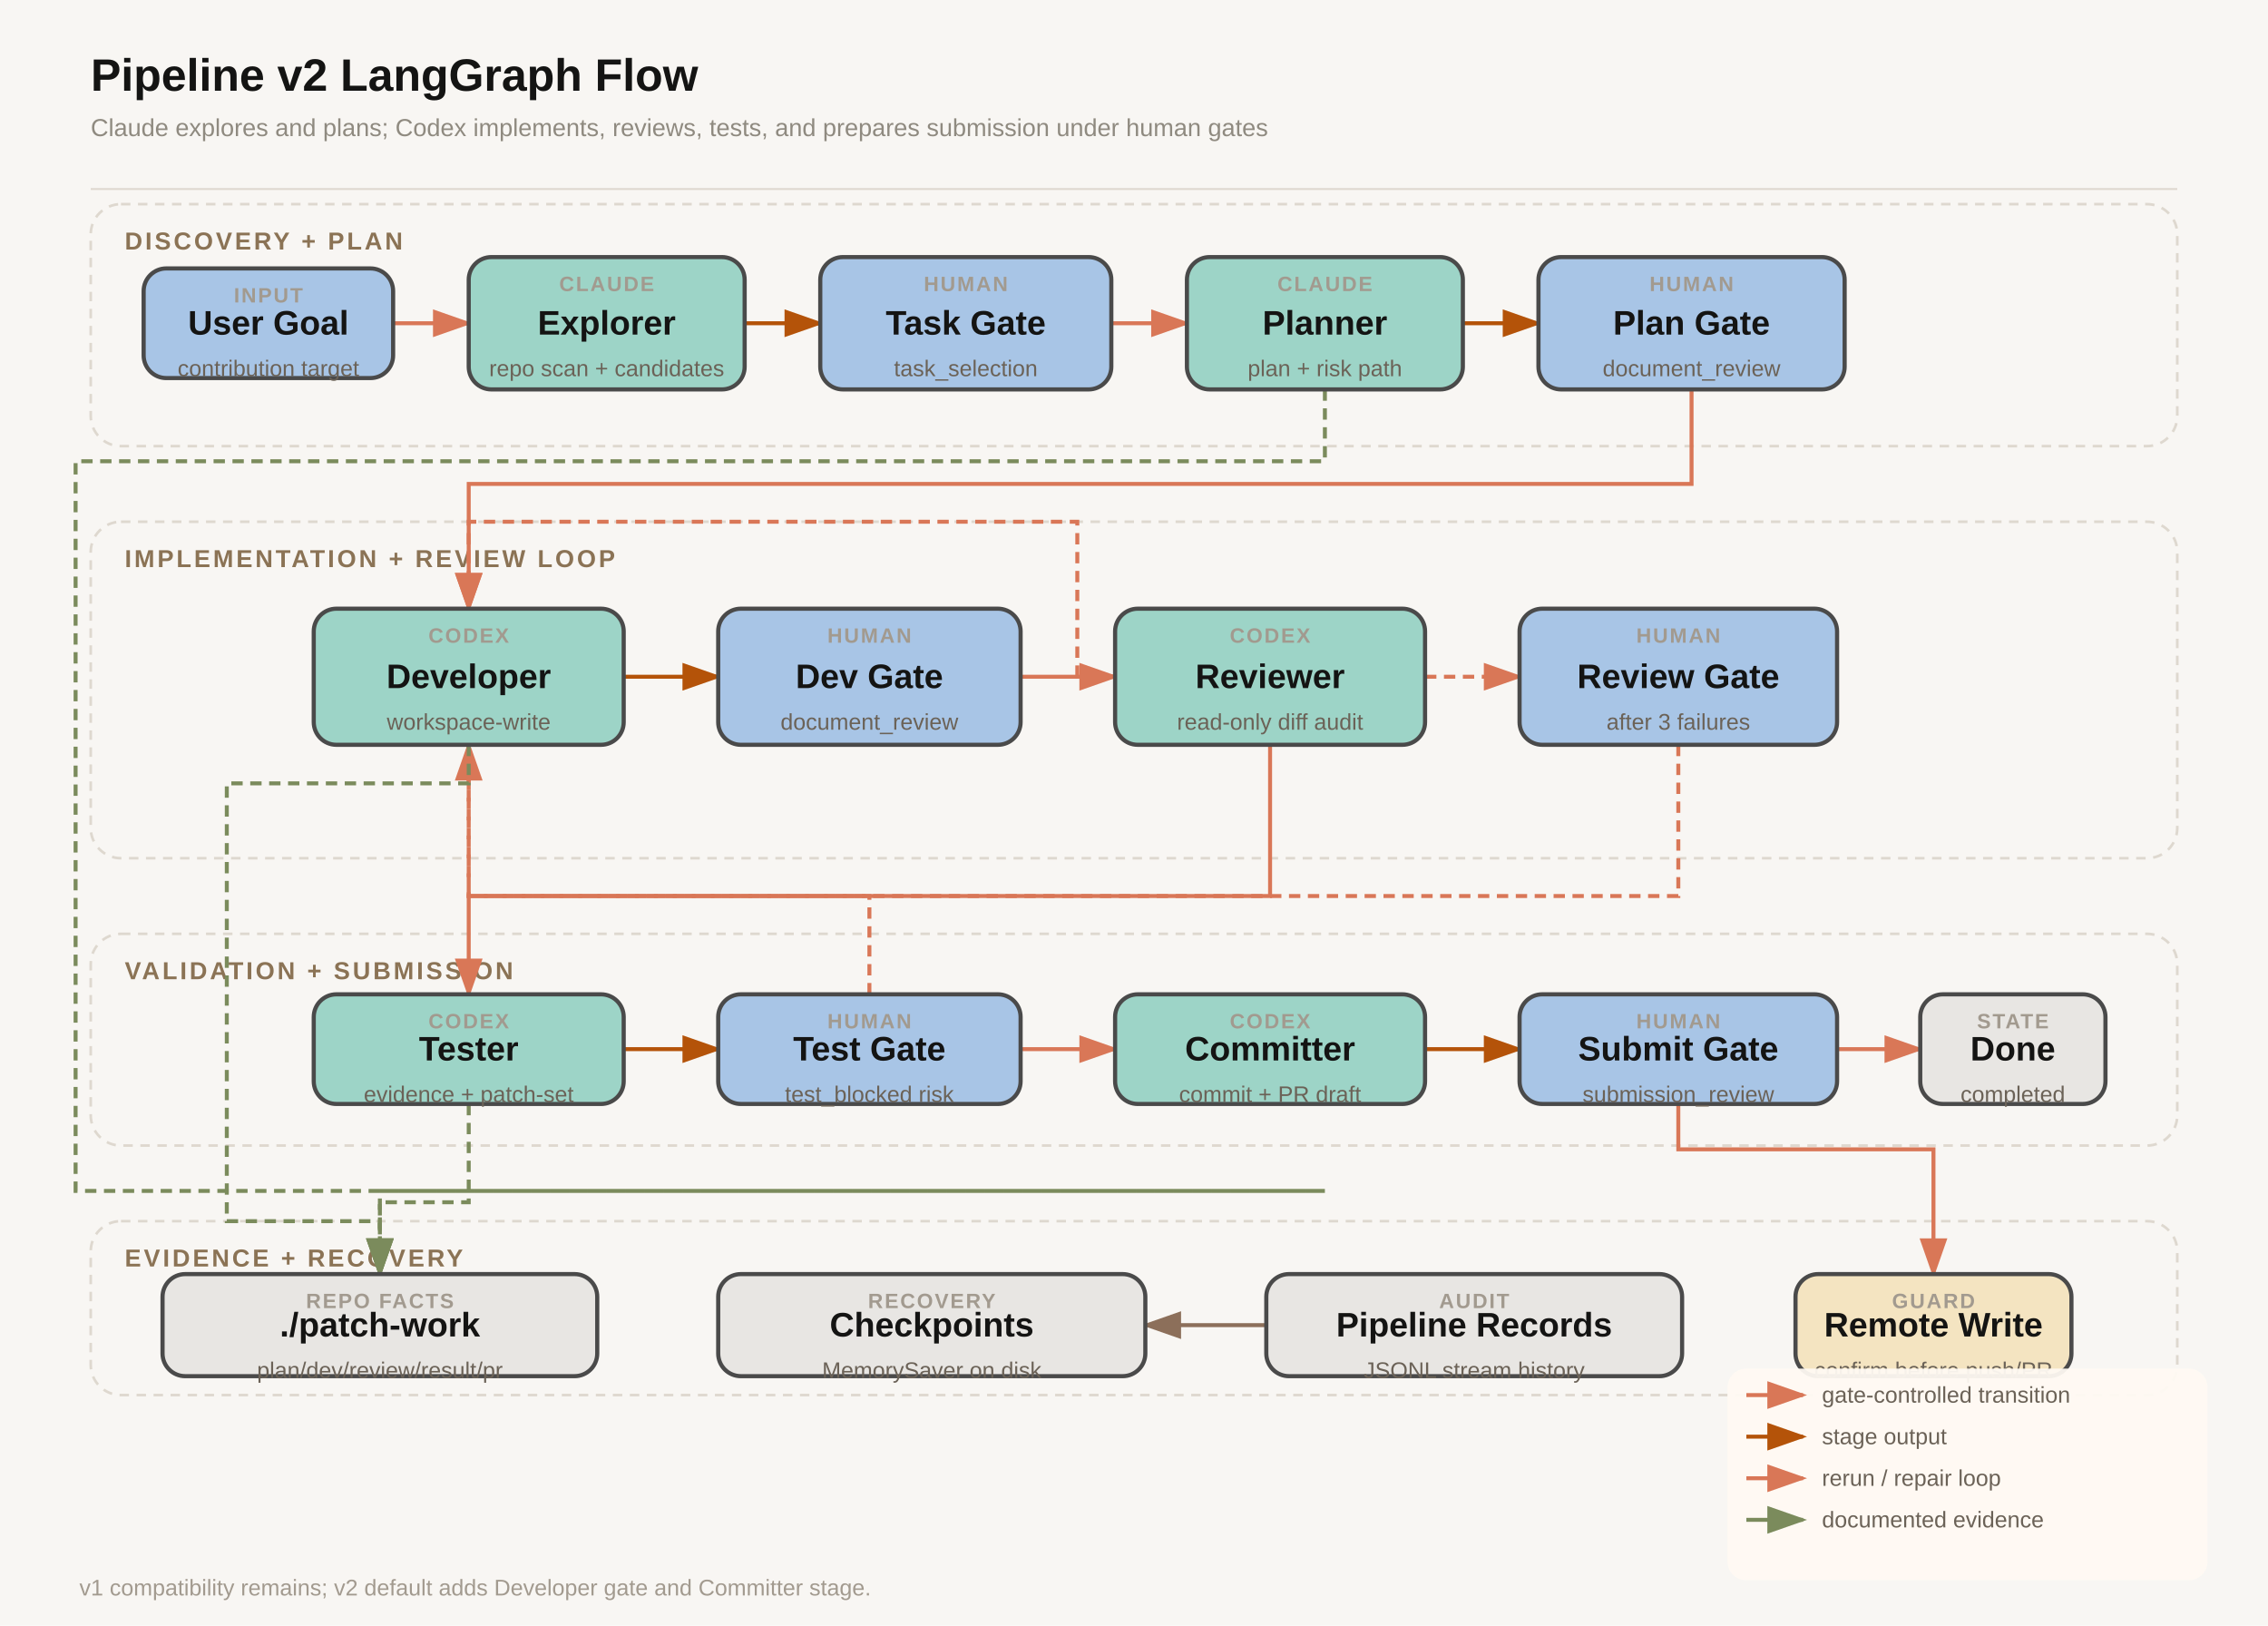
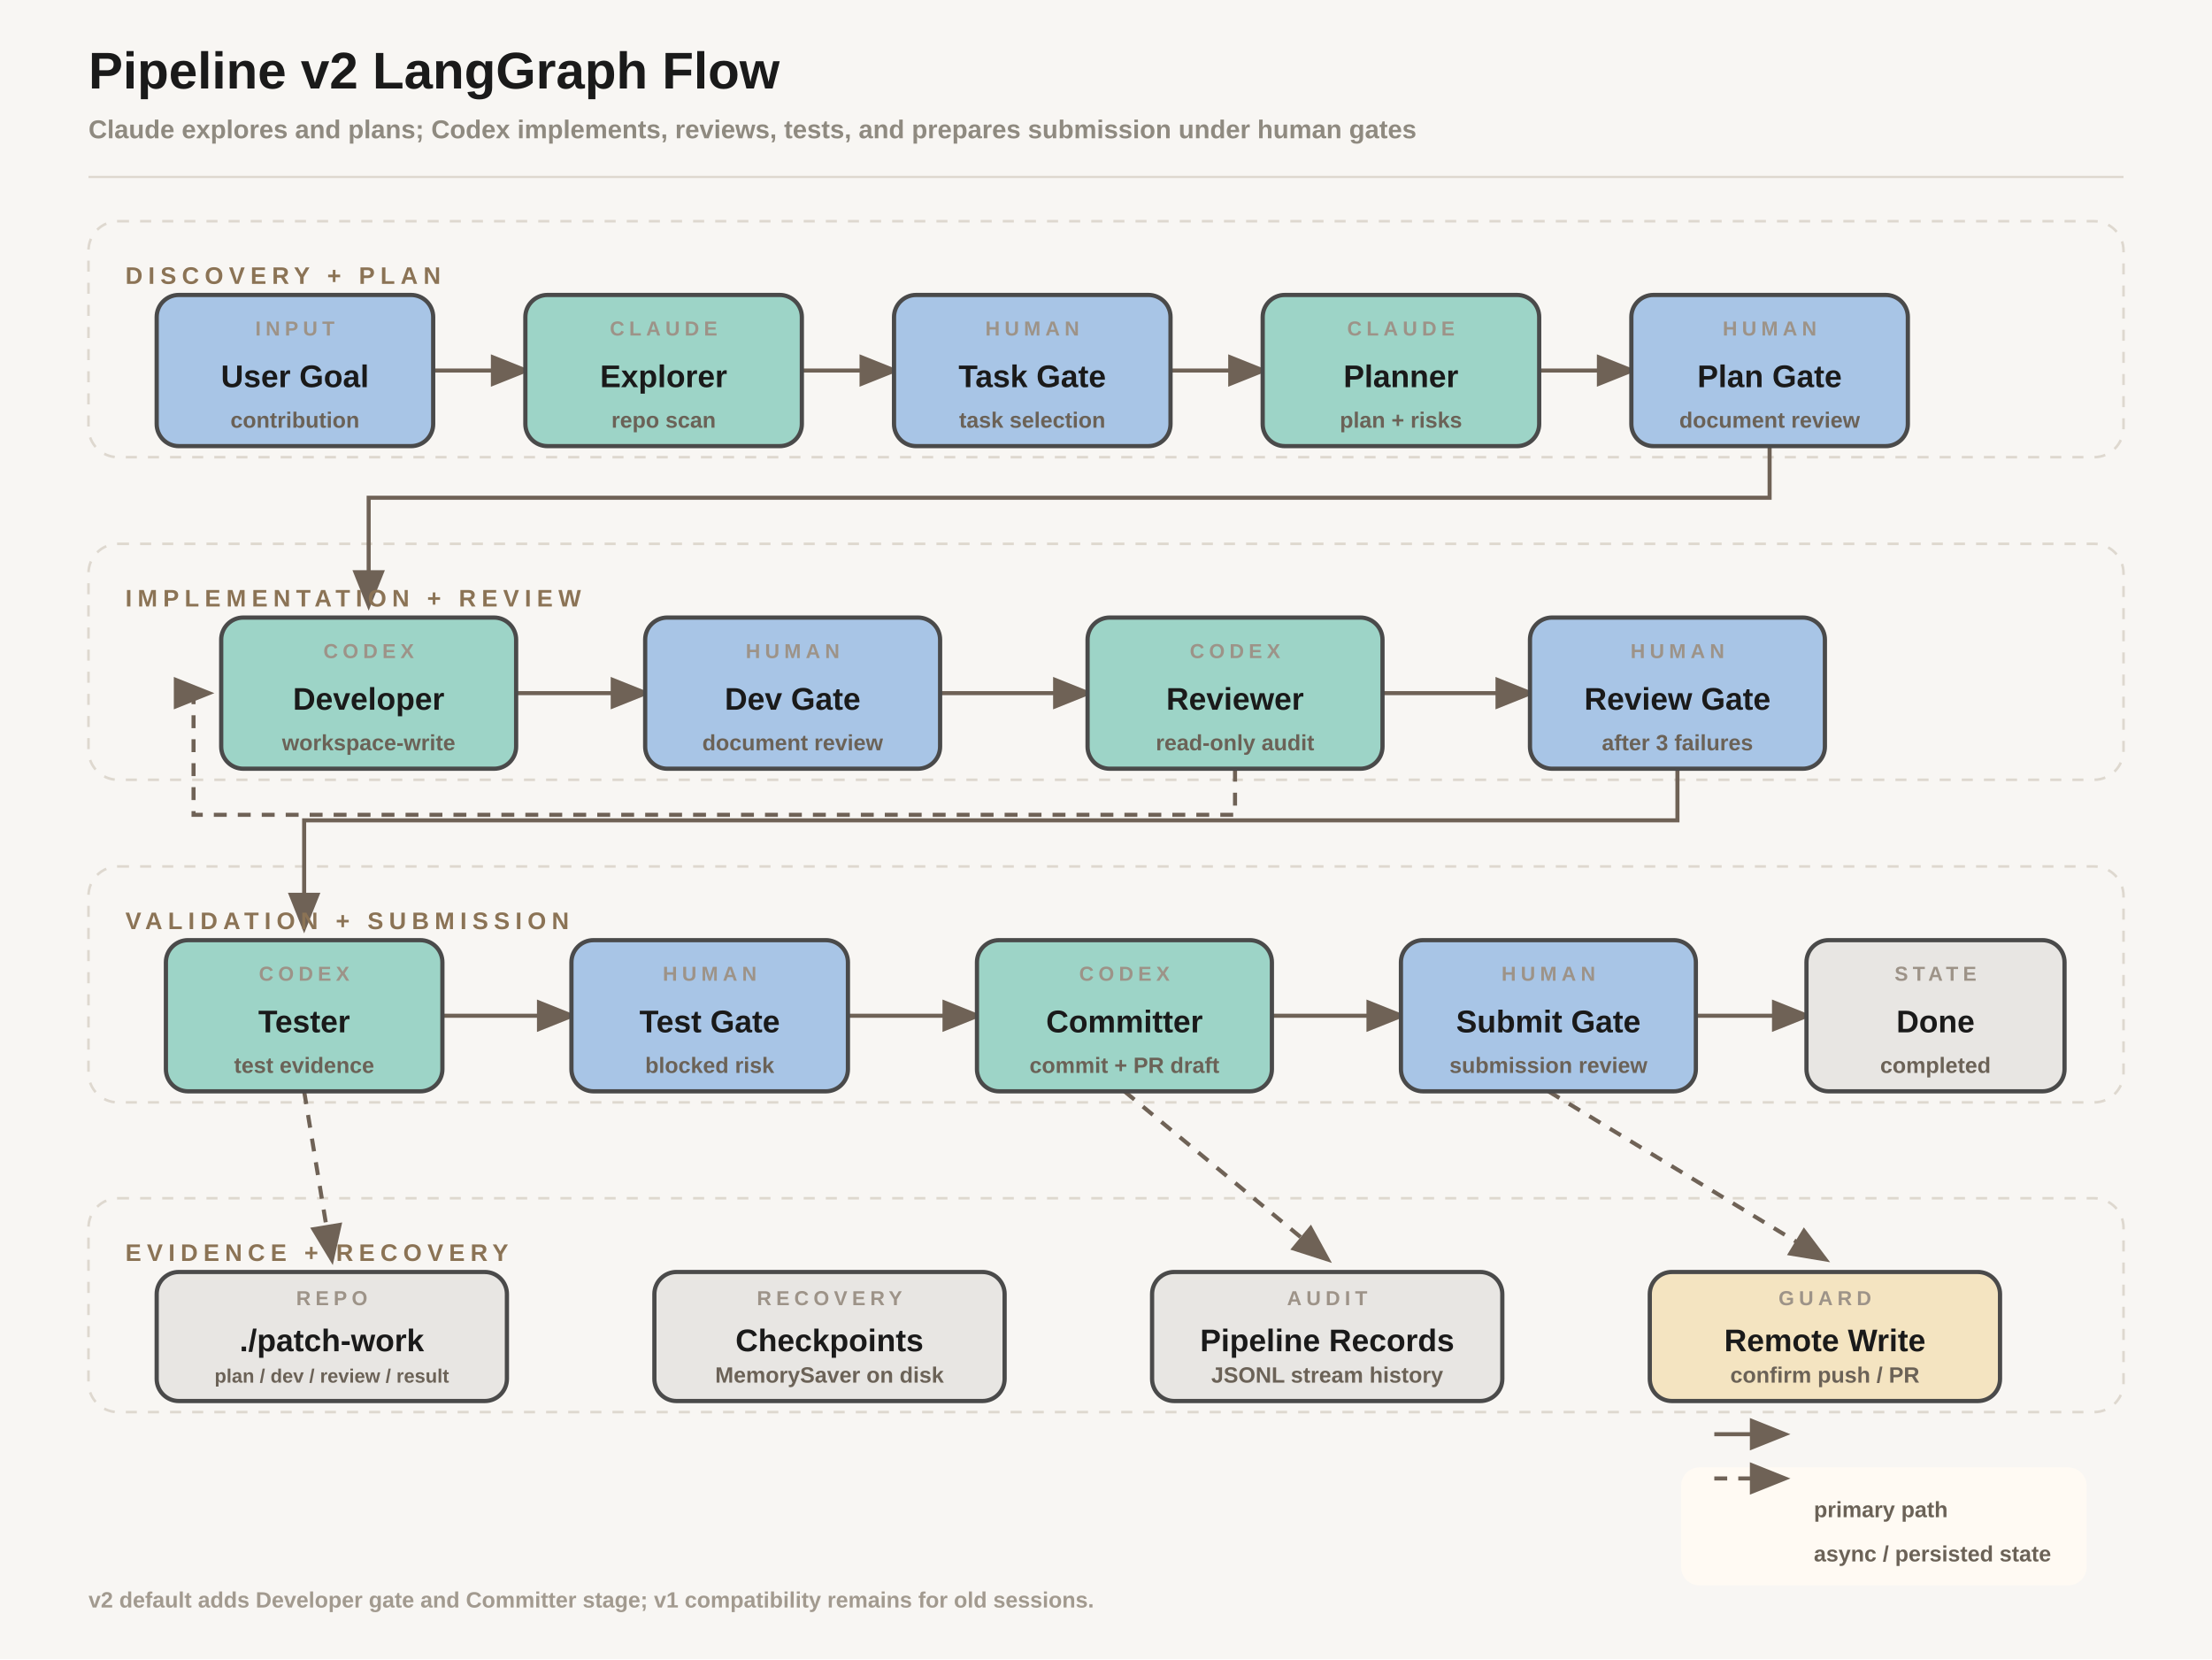
- <svg xmlns="http://www.w3.org/2000/svg" viewBox="0 0 1200 860" width="1200" height="860">
+ <svg xmlns="http://www.w3.org/2000/svg" viewBox="0 0 1200 900" width="1200" height="900">
  <defs>
-     <marker id="arrowA" markerWidth="10" markerHeight="7" refX="9" refY="3.5" orient="auto">
-       <polygon points="0 0, 10 3.5, 0 7" fill="#d97757" />
-     </marker>
-     <marker id="arrowB" markerWidth="10" markerHeight="7" refX="9" refY="3.5" orient="auto">
-       <polygon points="0 0, 10 3.5, 0 7" fill="#7b8b5c" />
-     </marker>
-     <marker id="arrowC" markerWidth="10" markerHeight="7" refX="9" refY="3.5" orient="auto">
-       <polygon points="0 0, 10 3.5, 0 7" fill="#8c6f5a" />
-     </marker>
-     <marker id="arrowE" markerWidth="10" markerHeight="7" refX="9" refY="3.5" orient="auto">
-       <polygon points="0 0, 10 3.5, 0 7" fill="#b45309" />
-     </marker>
-     <marker id="arrowF" markerWidth="10" markerHeight="7" refX="9" refY="3.5" orient="auto">
-       <polygon points="0 0, 10 3.5, 0 7" fill="#9a6fb0" />
-     </marker>
-     <marker id="arrowG" markerWidth="10" markerHeight="7" refX="9" refY="3.5" orient="auto">
-       <polygon points="0 0, 10 3.5, 0 7" fill="#d97757" />
-     </marker>
-     <marker id="arrowH" markerWidth="10" markerHeight="7" refX="9" refY="3.5" orient="auto">
-       <polygon points="0 0, 10 3.5, 0 7" fill="#8f8a80" />
+     <marker id="arrow" markerWidth="10" markerHeight="8" refX="8.5" refY="4" orient="auto">
+       <polygon points="0 0, 10 4, 0 8" fill="#6f6256" />
    </marker>
    <style>
-     text { font-family: -apple-system, BlinkMacSystemFont, 'Segoe UI', 'Helvetica Neue', Arial, 'PingFang SC', 'Microsoft YaHei', 'Microsoft JhengHei', 'SimHei', sans-serif; }
-     .title { font-size: 24px; font-weight: 700; fill: #141413; }
-     .subtitle { font-size: 13px; font-weight: 500; fill: #8f8a80; }
-     .section { font-size: 13px; font-weight: 700; fill: #8b7355; letter-spacing: 1.4px; }
-     .section-sub { font-size: 12px; font-weight: 500; fill: #b4aba0; }
-     .node-title { font-size: 18px; font-weight: 700; fill: #141413; }
-     .node-sub { font-size: 12px; font-weight: 500; fill: #6b6257; }
-     .node-type { font-size: 11px; font-weight: 700; fill: #a29a8f; letter-spacing: 0.08em; }
-     .arrow-label { font-size: 12px; font-weight: 600; fill: #6b6257; }
-     .legend { font-size: 12px; font-weight: 500; fill: #6b6257; }
-     .footnote { font-size: 12px; font-weight: 500; fill: #a29a8f; }
+       text { font-family: -apple-system, BlinkMacSystemFont, 'Segoe UI', 'Helvetica Neue', Arial, 'PingFang SC', 'Microsoft YaHei', 'Microsoft JhengHei', 'SimHei', sans-serif; letter-spacing: 0; }
+       .title { font-size: 28px; font-weight: 800; fill: #1a1a1a; }
+       .subtitle { font-size: 14px; font-weight: 600; fill: #8f8a80; }
+       .section { font-size: 13px; font-weight: 800; fill: #8b7355; letter-spacing: 3px; }
+       .node-type { font-size: 11px; font-weight: 800; fill: #9d9388; letter-spacing: 2.5px; }
+       .node-title { font-weight: 800; fill: #1a1a1a; }
+       .node-sub { font-size: 12px; font-weight: 650; fill: #6b6257; }
+       .footnote { font-size: 12px; font-weight: 650; fill: #a29a8f; }
+       .legend { font-size: 12px; font-weight: 750; fill: #6b6257; }
    </style>
  </defs>
-   <rect width="1200.0" height="860.0" fill="#f8f6f3" />
-   <text x="48.0" y="48" text-anchor="start" class="title">Pipeline v2 LangGraph Flow</text>
-   <text x="48.0" y="72" text-anchor="start" class="subtitle">Claude explores and plans; Codex implements, reviews, tests, and prepares submission under human gates</text>
-   <line x1="48" y1="100" x2="1152.0" y2="100" stroke="#ded8cf" stroke-width="1" />
-   <rect x="48.0" y="108.0" width="1104.0" height="128.0" rx="16.0" fill="none" stroke="#ded8cf" stroke-width="1.4" stroke-dasharray="5 4" />
-   <text x="66.0" y="132.0" class="section">DISCOVERY + PLAN</text>
-   <rect x="48.0" y="276.0" width="1104.0" height="178.0" rx="16.0" fill="none" stroke="#ded8cf" stroke-width="1.4" stroke-dasharray="5 4" />
-   <text x="66.0" y="300.0" class="section">IMPLEMENTATION + REVIEW LOOP</text>
-   <rect x="48.0" y="494.0" width="1104.0" height="112.0" rx="16.0" fill="none" stroke="#ded8cf" stroke-width="1.4" stroke-dasharray="5 4" />
-   <text x="66.0" y="518.0" class="section">VALIDATION + SUBMISSION</text>
-   <rect x="48.0" y="646.0" width="1104.0" height="92.0" rx="16.0" fill="none" stroke="#ded8cf" stroke-width="1.4" stroke-dasharray="5 4" />
-   <text x="66.0" y="670.0" class="section">EVIDENCE + RECOVERY</text>
-   <path d="M 208.0,171.0 L 248.0,171.0" fill="none" stroke="#d97757" stroke-width="2.1" marker-end="url(#arrowA)" />
-   <path d="M 394.0,171.0 L 434.0,171.0" fill="none" stroke="#b45309" stroke-width="2.1" marker-end="url(#arrowE)" />
-   <path d="M 588.0,171.0 L 628.0,171.0" fill="none" stroke="#d97757" stroke-width="2.1" marker-end="url(#arrowA)" />
-   <path d="M 774.0,171.0 L 814.0,171.0" fill="none" stroke="#b45309" stroke-width="2.1" marker-end="url(#arrowE)" />
-   <path d="M 895.0,206.0 L 895.0,256.0 L 248.0,256.0 L 248.0,322.0" fill="none" stroke="#d97757" stroke-width="2.1" marker-end="url(#arrowA)" />
-   <path d="M 330.0,358.0 L 380.0,358.0" fill="none" stroke="#b45309" stroke-width="2.1" marker-end="url(#arrowE)" />
-   <path d="M 540.0,358.0 L 590.0,358.0" fill="none" stroke="#d97757" stroke-width="2.1" marker-end="url(#arrowA)" />
-   <path d="M 672.0,394.0 L 672.0,474.0 L 248.0,474.0 L 248.0,526.0" fill="none" stroke="#d97757" stroke-width="2.1" marker-end="url(#arrowA)" />
-   <path d="M 590.0,358.0 L 570.0,358.0 L 570.0,276.0 L 248.0,276.0 L 248.0,322.0" fill="none" stroke="#d97757" stroke-width="2.1" marker-end="url(#arrowA)" stroke-dasharray="6,4" />
-   <path d="M 754.0,358.0 L 804.0,358.0" fill="none" stroke="#d97757" stroke-width="2.1" marker-end="url(#arrowA)" stroke-dasharray="6,4" />
-   <path d="M 888.0,394.0 L 888.0,474.0 L 248.0,474.0 L 248.0,322.0" fill="none" stroke="#d97757" stroke-width="2.1" marker-end="url(#arrowA)" stroke-dasharray="6,4" />
-   <path d="M 330.0,555.0 L 380.0,555.0" fill="none" stroke="#b45309" stroke-width="2.1" marker-end="url(#arrowE)" />
-   <path d="M 540.0,555.0 L 590.0,555.0" fill="none" stroke="#d97757" stroke-width="2.1" marker-end="url(#arrowA)" />
-   <path d="M 460.0,526.0 L 460.0,474.0 L 248.0,474.0 L 248.0,394.0" fill="none" stroke="#d97757" stroke-width="2.1" marker-end="url(#arrowA)" stroke-dasharray="6,4" />
-   <path d="M 754.0,555.0 L 804.0,555.0" fill="none" stroke="#b45309" stroke-width="2.1" marker-end="url(#arrowE)" />
-   <path d="M 972.0,555.0 L 1016.0,555.0" fill="none" stroke="#d97757" stroke-width="2.1" marker-end="url(#arrowA)" />
-   <path d="M 248.0,394.0 L 248.0,414.4 L 120.0,414.4 L 120.0,646.0 L 201.0,646.0 L 201.0,674.0" fill="none" stroke="#7b8b5c" stroke-width="2.1" marker-end="url(#arrowB)" stroke-dasharray="6,4" />
-   <path d="M 248.0,584.0 L 248.0,636.0 L 201.0,636.0 L 201.0,674.0" fill="none" stroke="#7b8b5c" stroke-width="2.1" marker-end="url(#arrowB)" stroke-dasharray="6,4" />
-   <path d="M 701.0,206.0 L 701.0,244.0 L 40.0,244.0 L 40.0,630.0 L 701.0,630.0 L 201.0,630.0 L 201.0,674.0" fill="none" stroke="#7b8b5c" stroke-width="2.1" marker-end="url(#arrowB)" stroke-dasharray="6,4" />
-   <path d="M 888.0,584.0 L 888.0,608.0 L 1023.0,608.0 L 1023.0,674.0" fill="none" stroke="#d97757" stroke-width="2.1" marker-end="url(#arrowA)" />
-   <path d="M 670.0,701.0 L 606.0,701.0" fill="none" stroke="#8c6f5a" stroke-width="2.1" marker-end="url(#arrowC)" />
-   <rect x="76.0" y="142.0" width="132.0" height="58.0" rx="12.0" fill="#a8c5e6" stroke="#4a4a4a" stroke-width="2.2" />
-   <text x="142.0" y="160.0" text-anchor="middle" class="node-type">INPUT</text>
-   <text x="142.0" y="177.0" text-anchor="middle" class="node-title">User Goal</text>
-   <text x="142.0" y="199.0" text-anchor="middle" class="node-sub">contribution target</text>
-   <rect x="248.0" y="136.0" width="146.0" height="70.0" rx="12.0" fill="#9dd4c7" stroke="#4a4a4a" stroke-width="2.2" />
-   <text x="321.0" y="154.0" text-anchor="middle" class="node-type">CLAUDE</text>
-   <text x="321.0" y="177.0" text-anchor="middle" class="node-title">Explorer</text>
-   <text x="321.0" y="199.0" text-anchor="middle" class="node-sub">repo scan + candidates</text>
-   <rect x="434.0" y="136.0" width="154.0" height="70.0" rx="12.0" fill="#a8c5e6" stroke="#4a4a4a" stroke-width="2.2" />
-   <text x="511.0" y="154.0" text-anchor="middle" class="node-type">HUMAN</text>
-   <text x="511.0" y="177.0" text-anchor="middle" class="node-title">Task Gate</text>
-   <text x="511.0" y="199.0" text-anchor="middle" class="node-sub">task_selection</text>
-   <rect x="628.0" y="136.0" width="146.0" height="70.0" rx="12.0" fill="#9dd4c7" stroke="#4a4a4a" stroke-width="2.2" />
-   <text x="701.0" y="154.0" text-anchor="middle" class="node-type">CLAUDE</text>
-   <text x="701.0" y="177.0" text-anchor="middle" class="node-title">Planner</text>
-   <text x="701.0" y="199.0" text-anchor="middle" class="node-sub">plan + risk path</text>
-   <rect x="814.0" y="136.0" width="162.0" height="70.0" rx="12.0" fill="#a8c5e6" stroke="#4a4a4a" stroke-width="2.2" />
-   <text x="895.0" y="154.0" text-anchor="middle" class="node-type">HUMAN</text>
-   <text x="895.0" y="177.0" text-anchor="middle" class="node-title">Plan Gate</text>
-   <text x="895.0" y="199.0" text-anchor="middle" class="node-sub">document_review</text>
-   <rect x="166.0" y="322.0" width="164.0" height="72.0" rx="12.0" fill="#9dd4c7" stroke="#4a4a4a" stroke-width="2.2" />
-   <text x="248.0" y="340.0" text-anchor="middle" class="node-type">CODEX</text>
-   <text x="248.0" y="364.0" text-anchor="middle" class="node-title">Developer</text>
-   <text x="248.0" y="386.0" text-anchor="middle" class="node-sub">workspace-write</text>
-   <rect x="380.0" y="322.0" width="160.0" height="72.0" rx="12.0" fill="#a8c5e6" stroke="#4a4a4a" stroke-width="2.2" />
-   <text x="460.0" y="340.0" text-anchor="middle" class="node-type">HUMAN</text>
-   <text x="460.0" y="364.0" text-anchor="middle" class="node-title">Dev Gate</text>
-   <text x="460.0" y="386.0" text-anchor="middle" class="node-sub">document_review</text>
-   <rect x="590.0" y="322.0" width="164.0" height="72.0" rx="12.0" fill="#9dd4c7" stroke="#4a4a4a" stroke-width="2.2" />
-   <text x="672.0" y="340.0" text-anchor="middle" class="node-type">CODEX</text>
-   <text x="672.0" y="364.0" text-anchor="middle" class="node-title">Reviewer</text>
-   <text x="672.0" y="386.0" text-anchor="middle" class="node-sub">read-only diff audit</text>
-   <rect x="804.0" y="322.0" width="168.0" height="72.0" rx="12.0" fill="#a8c5e6" stroke="#4a4a4a" stroke-width="2.2" />
-   <text x="888.0" y="340.0" text-anchor="middle" class="node-type">HUMAN</text>
-   <text x="888.0" y="364.0" text-anchor="middle" class="node-title">Review Gate</text>
-   <text x="888.0" y="386.0" text-anchor="middle" class="node-sub">after 3 failures</text>
-   <rect x="166.0" y="526.0" width="164.0" height="58.0" rx="12.0" fill="#9dd4c7" stroke="#4a4a4a" stroke-width="2.2" />
-   <text x="248.0" y="544.0" text-anchor="middle" class="node-type">CODEX</text>
-   <text x="248.0" y="561.0" text-anchor="middle" class="node-title">Tester</text>
-   <text x="248.0" y="583.0" text-anchor="middle" class="node-sub">evidence + patch-set</text>
-   <rect x="380.0" y="526.0" width="160.0" height="58.0" rx="12.0" fill="#a8c5e6" stroke="#4a4a4a" stroke-width="2.2" />
-   <text x="460.0" y="544.0" text-anchor="middle" class="node-type">HUMAN</text>
-   <text x="460.0" y="561.0" text-anchor="middle" class="node-title">Test Gate</text>
-   <text x="460.0" y="583.0" text-anchor="middle" class="node-sub">test_blocked risk</text>
-   <rect x="590.0" y="526.0" width="164.0" height="58.0" rx="12.0" fill="#9dd4c7" stroke="#4a4a4a" stroke-width="2.2" />
-   <text x="672.0" y="544.0" text-anchor="middle" class="node-type">CODEX</text>
-   <text x="672.0" y="561.0" text-anchor="middle" class="node-title">Committer</text>
-   <text x="672.0" y="583.0" text-anchor="middle" class="node-sub">commit + PR draft</text>
-   <rect x="804.0" y="526.0" width="168.0" height="58.0" rx="12.0" fill="#a8c5e6" stroke="#4a4a4a" stroke-width="2.2" />
-   <text x="888.0" y="544.0" text-anchor="middle" class="node-type">HUMAN</text>
-   <text x="888.0" y="561.0" text-anchor="middle" class="node-title">Submit Gate</text>
-   <text x="888.0" y="583.0" text-anchor="middle" class="node-sub">submission_review</text>
-   <rect x="1016.0" y="526.0" width="98.0" height="58.0" rx="12.0" fill="#e8e6e3" stroke="#4a4a4a" stroke-width="2.2" />
-   <text x="1065.0" y="544.0" text-anchor="middle" class="node-type">STATE</text>
-   <text x="1065.0" y="561.0" text-anchor="middle" class="node-title">Done</text>
-   <text x="1065.0" y="583.0" text-anchor="middle" class="node-sub">completed</text>
-   <rect x="86.0" y="674.0" width="230.0" height="54.0" rx="12.0" fill="#e8e6e3" stroke="#4a4a4a" stroke-width="2.2" />
-   <text x="201.0" y="692.0" text-anchor="middle" class="node-type">REPO FACTS</text>
-   <text x="201.0" y="707.0" text-anchor="middle" class="node-title">./patch-work</text>
-   <text x="201.0" y="729.0" text-anchor="middle" class="node-sub">plan/dev/review/result/pr</text>
-   <rect x="380.0" y="674.0" width="226.0" height="54.0" rx="12.0" fill="#e8e6e3" stroke="#4a4a4a" stroke-width="2.2" />
-   <text x="493.0" y="692.0" text-anchor="middle" class="node-type">RECOVERY</text>
-   <text x="493.0" y="707.0" text-anchor="middle" class="node-title">Checkpoints</text>
-   <text x="493.0" y="729.0" text-anchor="middle" class="node-sub">MemorySaver on disk</text>
-   <rect x="670.0" y="674.0" width="220.0" height="54.0" rx="12.0" fill="#e8e6e3" stroke="#4a4a4a" stroke-width="2.2" />
-   <text x="780.0" y="692.0" text-anchor="middle" class="node-type">AUDIT</text>
-   <text x="780.0" y="707.0" text-anchor="middle" class="node-title">Pipeline Records</text>
-   <text x="780.0" y="729.0" text-anchor="middle" class="node-sub">JSONL stream history</text>
-   <rect x="950.0" y="674.0" width="146.0" height="54.0" rx="12.0" fill="#f4e4c1" stroke="#4a4a4a" stroke-width="2.2" />
-   <text x="1023.0" y="692.0" text-anchor="middle" class="node-type">GUARD</text>
-   <text x="1023.0" y="707.0" text-anchor="middle" class="node-title">Remote Write</text>
-   <text x="1023.0" y="729.0" text-anchor="middle" class="node-sub">confirm before push/PR</text>
-   <rect x="914.0" y="724.0" width="254" height="112" rx="10" fill="#fffaf3" opacity="0.94" />
-   <line x1="924.0" y1="738.0" x2="954.0" y2="738.0" stroke="#d97757" stroke-width="2.1" marker-end="url(#arrowA)" />
-   <text x="964.0" y="742.0" class="legend">gate-controlled transition</text>
-   <line x1="924.0" y1="760.0" x2="954.0" y2="760.0" stroke="#b45309" stroke-width="2.1" marker-end="url(#arrowE)" />
-   <text x="964.0" y="764.0" class="legend">stage output</text>
-   <line x1="924.0" y1="782.0" x2="954.0" y2="782.0" stroke="#d97757" stroke-width="2.1" marker-end="url(#arrowA)" />
-   <text x="964.0" y="786.0" class="legend">rerun / repair loop</text>
-   <line x1="924.0" y1="804.0" x2="954.0" y2="804.0" stroke="#7b8b5c" stroke-width="2.1" marker-end="url(#arrowB)" />
-   <text x="964.0" y="808.0" class="legend">documented evidence</text>
-   <text x="42.0" y="844.0" class="footnote">v1 compatibility remains; v2 default adds Developer gate and Committer stage.</text>
+   <rect width="1200" height="900" fill="#f8f6f3" />
+   <text x="48" y="48" text-anchor="start" class="title">Pipeline v2 LangGraph Flow</text>
+   <text x="48" y="75" text-anchor="start" class="subtitle">Claude explores and plans; Codex implements, reviews, tests, and prepares submission under human gates</text>
+   <line x1="48" y1="96" x2="1152" y2="96" stroke="#ded8cf" stroke-width="1.2" />
+   <rect x="48" y="120" width="1104" height="128" rx="16" fill="none" stroke="#ded8cf" stroke-width="1.4" stroke-dasharray="6 6" />
+   <rect x="48" y="295" width="1104" height="128" rx="16" fill="none" stroke="#ded8cf" stroke-width="1.4" stroke-dasharray="6 6" />
+   <rect x="48" y="470" width="1104" height="128" rx="16" fill="none" stroke="#ded8cf" stroke-width="1.4" stroke-dasharray="6 6" />
+   <rect x="48" y="650" width="1104" height="116" rx="16" fill="none" stroke="#ded8cf" stroke-width="1.4" stroke-dasharray="6 6" />
+   <line x1="235" y1="201" x2="285" y2="201" fill="none" stroke="#6f6256" stroke-width="2.2" marker-end="url(#arrow)" />
+   <line x1="435" y1="201" x2="485" y2="201" fill="none" stroke="#6f6256" stroke-width="2.2" marker-end="url(#arrow)" />
+   <line x1="635" y1="201" x2="685" y2="201" fill="none" stroke="#6f6256" stroke-width="2.2" marker-end="url(#arrow)" />
+   <line x1="835" y1="201" x2="885" y2="201" fill="none" stroke="#6f6256" stroke-width="2.2" marker-end="url(#arrow)" />
+   <path d="M 960,242 L 960,270 L 200,270 L 200,328" fill="none" stroke="#6f6256" stroke-width="2.2" marker-end="url(#arrow)" />
+   <line x1="280" y1="376" x2="350" y2="376" fill="none" stroke="#6f6256" stroke-width="2.2" marker-end="url(#arrow)" />
+   <line x1="510" y1="376" x2="590" y2="376" fill="none" stroke="#6f6256" stroke-width="2.2" marker-end="url(#arrow)" />
+   <line x1="750" y1="376" x2="830" y2="376" fill="none" stroke="#6f6256" stroke-width="2.2" marker-end="url(#arrow)" />
+   <path d="M 910,417 L 910,445 L 165,445 L 165,503" fill="none" stroke="#6f6256" stroke-width="2.2" marker-end="url(#arrow)" />
+   <line x1="240" y1="551" x2="310" y2="551" fill="none" stroke="#6f6256" stroke-width="2.2" marker-end="url(#arrow)" />
+   <line x1="460" y1="551" x2="530" y2="551" fill="none" stroke="#6f6256" stroke-width="2.2" marker-end="url(#arrow)" />
+   <line x1="690" y1="551" x2="760" y2="551" fill="none" stroke="#6f6256" stroke-width="2.2" marker-end="url(#arrow)" />
+   <line x1="920" y1="551" x2="980" y2="551" fill="none" stroke="#6f6256" stroke-width="2.2" marker-end="url(#arrow)" />
+   <path d="M 670,417 L 670,442 L 105,442 L 105,376 L 113,376" fill="none" stroke="#6f6256" stroke-width="2.2" stroke-dasharray="7 6" marker-end="url(#arrow)" />
+   <line x1="165" y1="592" x2="180" y2="683" fill="none" stroke="#6f6256" stroke-width="2.2" stroke-dasharray="7 6" marker-end="url(#arrow)" />
+   <line x1="610" y1="592" x2="720" y2="683" fill="none" stroke="#6f6256" stroke-width="2.2" stroke-dasharray="7 6" marker-end="url(#arrow)" />
+   <line x1="840" y1="592" x2="990" y2="683" fill="none" stroke="#6f6256" stroke-width="2.2" stroke-dasharray="7 6" marker-end="url(#arrow)" />
+   <text x="68" y="154" text-anchor="start" class="section">DISCOVERY + PLAN</text>
+   <text x="68" y="329" text-anchor="start" class="section">IMPLEMENTATION + REVIEW</text>
+   <text x="68" y="504" text-anchor="start" class="section">VALIDATION + SUBMISSION</text>
+   <text x="68" y="684" text-anchor="start" class="section">EVIDENCE + RECOVERY</text>
+   <g id="goal">
+     <rect x="85" y="160" width="150" height="82" rx="12" fill="#a8c5e6" stroke="#4a4a4a" stroke-width="2.3" />
+     <text x="160.0" y="182" text-anchor="middle" class="node-type">INPUT</text>
+     <text x="160.0" y="210" text-anchor="middle" class="node-title" style="font-size:17px">User Goal</text>
+     <text x="160.0" y="232" text-anchor="middle" class="node-sub" style="font-size:12px">contribution</text>
+   </g>
+   <g id="explorer">
+     <rect x="285" y="160" width="150" height="82" rx="12" fill="#9dd4c7" stroke="#4a4a4a" stroke-width="2.3" />
+     <text x="360.0" y="182" text-anchor="middle" class="node-type">CLAUDE</text>
+     <text x="360.0" y="210" text-anchor="middle" class="node-title" style="font-size:17px">Explorer</text>
+     <text x="360.0" y="232" text-anchor="middle" class="node-sub" style="font-size:12px">repo scan</text>
+   </g>
+   <g id="taskgate">
+     <rect x="485" y="160" width="150" height="82" rx="12" fill="#a8c5e6" stroke="#4a4a4a" stroke-width="2.3" />
+     <text x="560.0" y="182" text-anchor="middle" class="node-type">HUMAN</text>
+     <text x="560.0" y="210" text-anchor="middle" class="node-title" style="font-size:17px">Task Gate</text>
+     <text x="560.0" y="232" text-anchor="middle" class="node-sub" style="font-size:12px">task selection</text>
+   </g>
+   <g id="planner">
+     <rect x="685" y="160" width="150" height="82" rx="12" fill="#9dd4c7" stroke="#4a4a4a" stroke-width="2.3" />
+     <text x="760.0" y="182" text-anchor="middle" class="node-type">CLAUDE</text>
+     <text x="760.0" y="210" text-anchor="middle" class="node-title" style="font-size:17px">Planner</text>
+     <text x="760.0" y="232" text-anchor="middle" class="node-sub" style="font-size:12px">plan + risks</text>
+   </g>
+   <g id="plangate">
+     <rect x="885" y="160" width="150" height="82" rx="12" fill="#a8c5e6" stroke="#4a4a4a" stroke-width="2.3" />
+     <text x="960.0" y="182" text-anchor="middle" class="node-type">HUMAN</text>
+     <text x="960.0" y="210" text-anchor="middle" class="node-title" style="font-size:17px">Plan Gate</text>
+     <text x="960.0" y="232" text-anchor="middle" class="node-sub" style="font-size:12px">document review</text>
+   </g>
+   <g id="developer">
+     <rect x="120" y="335" width="160" height="82" rx="12" fill="#9dd4c7" stroke="#4a4a4a" stroke-width="2.3" />
+     <text x="200.0" y="357" text-anchor="middle" class="node-type">CODEX</text>
+     <text x="200.0" y="385" text-anchor="middle" class="node-title" style="font-size:17px">Developer</text>
+     <text x="200.0" y="407" text-anchor="middle" class="node-sub" style="font-size:12px">workspace-write</text>
+   </g>
+   <g id="devgate">
+     <rect x="350" y="335" width="160" height="82" rx="12" fill="#a8c5e6" stroke="#4a4a4a" stroke-width="2.3" />
+     <text x="430.0" y="357" text-anchor="middle" class="node-type">HUMAN</text>
+     <text x="430.0" y="385" text-anchor="middle" class="node-title" style="font-size:17px">Dev Gate</text>
+     <text x="430.0" y="407" text-anchor="middle" class="node-sub" style="font-size:12px">document review</text>
+   </g>
+   <g id="reviewer">
+     <rect x="590" y="335" width="160" height="82" rx="12" fill="#9dd4c7" stroke="#4a4a4a" stroke-width="2.3" />
+     <text x="670.0" y="357" text-anchor="middle" class="node-type">CODEX</text>
+     <text x="670.0" y="385" text-anchor="middle" class="node-title" style="font-size:17px">Reviewer</text>
+     <text x="670.0" y="407" text-anchor="middle" class="node-sub" style="font-size:12px">read-only audit</text>
+   </g>
+   <g id="reviewgate">
+     <rect x="830" y="335" width="160" height="82" rx="12" fill="#a8c5e6" stroke="#4a4a4a" stroke-width="2.3" />
+     <text x="910.0" y="357" text-anchor="middle" class="node-type">HUMAN</text>
+     <text x="910.0" y="385" text-anchor="middle" class="node-title" style="font-size:17px">Review Gate</text>
+     <text x="910.0" y="407" text-anchor="middle" class="node-sub" style="font-size:12px">after 3 failures</text>
+   </g>
+   <g id="tester">
+     <rect x="90" y="510" width="150" height="82" rx="12" fill="#9dd4c7" stroke="#4a4a4a" stroke-width="2.3" />
+     <text x="165.0" y="532" text-anchor="middle" class="node-type">CODEX</text>
+     <text x="165.0" y="560" text-anchor="middle" class="node-title" style="font-size:17px">Tester</text>
+     <text x="165.0" y="582" text-anchor="middle" class="node-sub" style="font-size:12px">test evidence</text>
+   </g>
+   <g id="testgate">
+     <rect x="310" y="510" width="150" height="82" rx="12" fill="#a8c5e6" stroke="#4a4a4a" stroke-width="2.3" />
+     <text x="385.0" y="532" text-anchor="middle" class="node-type">HUMAN</text>
+     <text x="385.0" y="560" text-anchor="middle" class="node-title" style="font-size:17px">Test Gate</text>
+     <text x="385.0" y="582" text-anchor="middle" class="node-sub" style="font-size:12px">blocked risk</text>
+   </g>
+   <g id="committer">
+     <rect x="530" y="510" width="160" height="82" rx="12" fill="#9dd4c7" stroke="#4a4a4a" stroke-width="2.3" />
+     <text x="610.0" y="532" text-anchor="middle" class="node-type">CODEX</text>
+     <text x="610.0" y="560" text-anchor="middle" class="node-title" style="font-size:17px">Committer</text>
+     <text x="610.0" y="582" text-anchor="middle" class="node-sub" style="font-size:12px">commit + PR draft</text>
+   </g>
+   <g id="submitgate">
+     <rect x="760" y="510" width="160" height="82" rx="12" fill="#a8c5e6" stroke="#4a4a4a" stroke-width="2.3" />
+     <text x="840.0" y="532" text-anchor="middle" class="node-type">HUMAN</text>
+     <text x="840.0" y="560" text-anchor="middle" class="node-title" style="font-size:17px">Submit Gate</text>
+     <text x="840.0" y="582" text-anchor="middle" class="node-sub" style="font-size:12px">submission review</text>
+   </g>
+   <g id="done">
+     <rect x="980" y="510" width="140" height="82" rx="12" fill="#e8e6e3" stroke="#4a4a4a" stroke-width="2.3" />
+     <text x="1050.0" y="532" text-anchor="middle" class="node-type">STATE</text>
+     <text x="1050.0" y="560" text-anchor="middle" class="node-title" style="font-size:17px">Done</text>
+     <text x="1050.0" y="582" text-anchor="middle" class="node-sub" style="font-size:12px">completed</text>
+   </g>
+   <g id="patchwork">
+     <rect x="85" y="690" width="190" height="70" rx="12" fill="#e8e6e3" stroke="#4a4a4a" stroke-width="2.3" />
+     <text x="180.0" y="708" text-anchor="middle" class="node-type">REPO</text>
+     <text x="180.0" y="733" text-anchor="middle" class="node-title" style="font-size:17px">./patch-work</text>
+     <text x="180.0" y="750" text-anchor="middle" class="node-sub" style="font-size:10.5px">plan / dev / review / result</text>
+   </g>
+   <g id="checkpoints">
+     <rect x="355" y="690" width="190" height="70" rx="12" fill="#e8e6e3" stroke="#4a4a4a" stroke-width="2.3" />
+     <text x="450.0" y="708" text-anchor="middle" class="node-type">RECOVERY</text>
+     <text x="450.0" y="733" text-anchor="middle" class="node-title" style="font-size:17px">Checkpoints</text>
+     <text x="450.0" y="750" text-anchor="middle" class="node-sub" style="font-size:12px">MemorySaver on disk</text>
+   </g>
+   <g id="records">
+     <rect x="625" y="690" width="190" height="70" rx="12" fill="#e8e6e3" stroke="#4a4a4a" stroke-width="2.3" />
+     <text x="720.0" y="708" text-anchor="middle" class="node-type">AUDIT</text>
+     <text x="720.0" y="733" text-anchor="middle" class="node-title" style="font-size:17px">Pipeline Records</text>
+     <text x="720.0" y="750" text-anchor="middle" class="node-sub" style="font-size:12px">JSONL stream history</text>
+   </g>
+   <g id="remote">
+     <rect x="895" y="690" width="190" height="70" rx="12" fill="#f4e4c1" stroke="#4a4a4a" stroke-width="2.3" />
+     <text x="990.0" y="708" text-anchor="middle" class="node-type">GUARD</text>
+     <text x="990.0" y="733" text-anchor="middle" class="node-title" style="font-size:17px">Remote Write</text>
+     <text x="990.0" y="750" text-anchor="middle" class="node-sub" style="font-size:12px">confirm push / PR</text>
+   </g>
+   <g id="legend">
+     <rect x="912" y="796" width="220" height="64" rx="10" fill="#fffaf3" opacity="40.96" />
+     <line x1="930" y1="778" x2="968" y2="778" fill="none" stroke="#6f6256" stroke-width="2.2" marker-end="url(#arrow)" />
+     <text x="984" y="823" text-anchor="start" class="legend">primary path</text>
+     <line x1="930" y1="802" x2="968" y2="802" fill="none" stroke="#6f6256" stroke-width="2.2" stroke-dasharray="7 6" marker-end="url(#arrow)" />
+     <text x="984" y="847" text-anchor="start" class="legend">async / persisted state</text>
+   </g>
+   <text x="48" y="872" text-anchor="start" class="footnote">v2 default adds Developer gate and Committer stage; v1 compatibility remains for old sessions.</text>
</svg>
